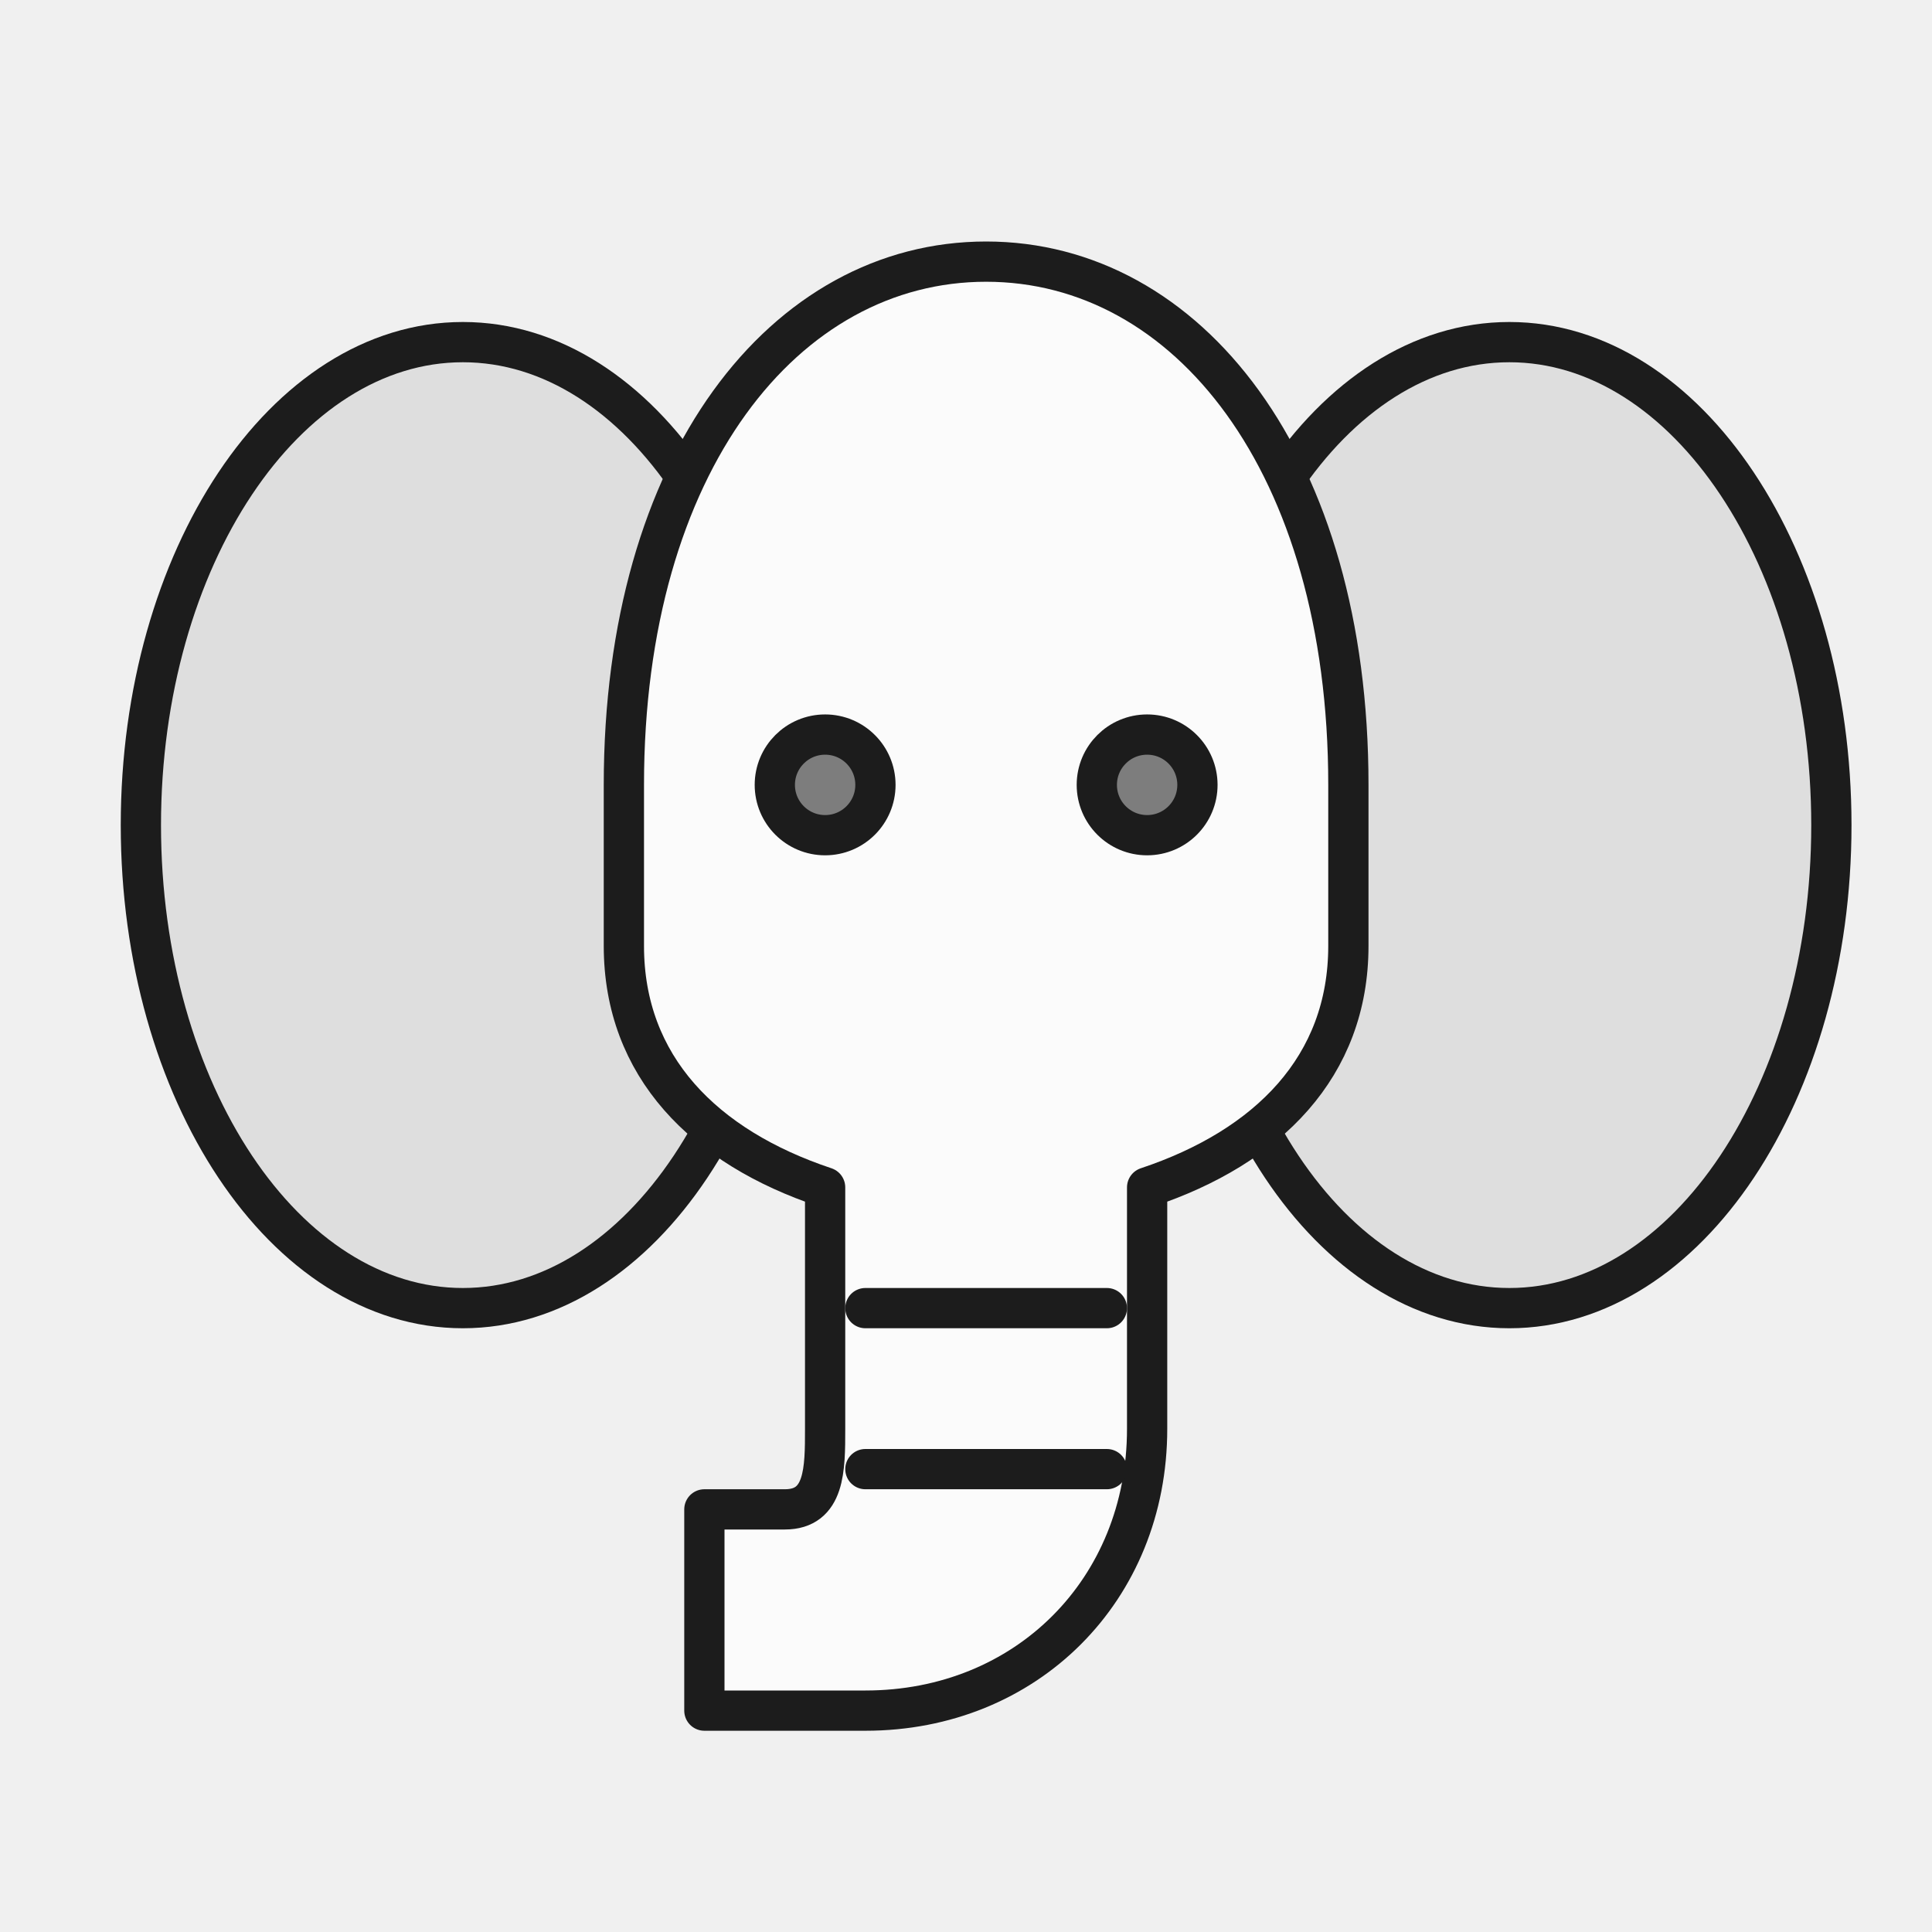
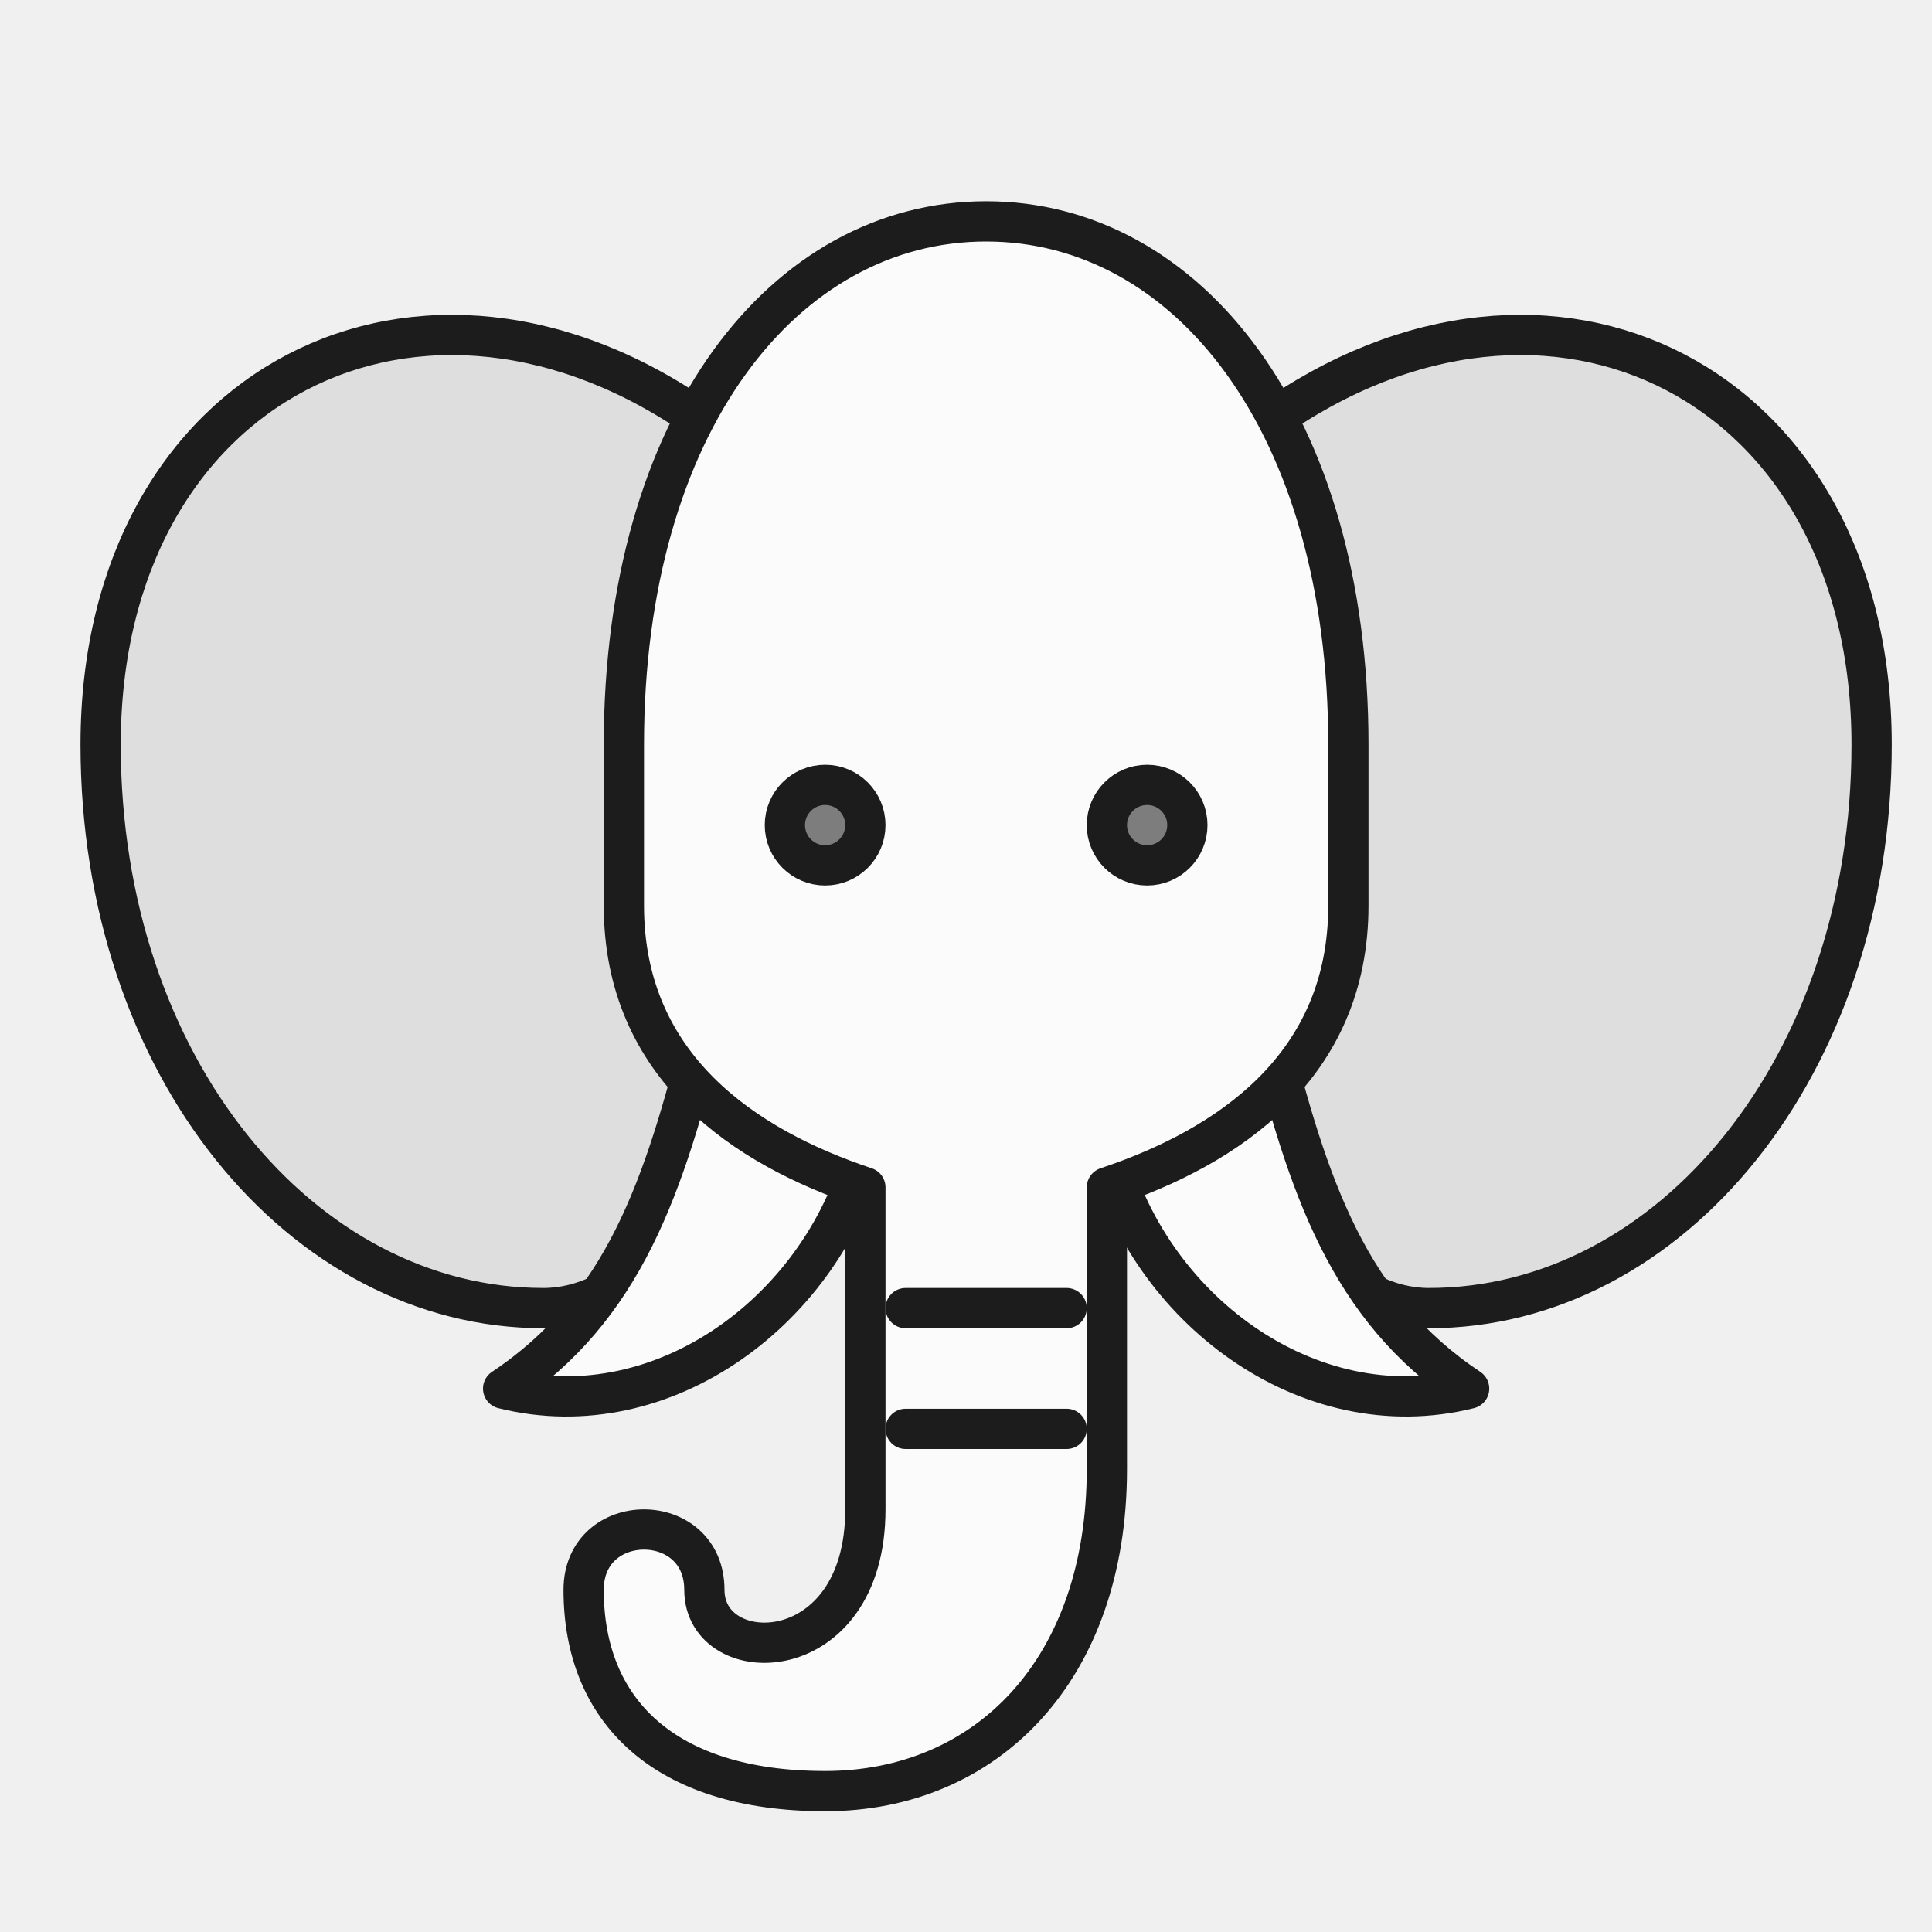
- <svg xmlns="http://www.w3.org/2000/svg" viewBox="0 0 96 96" role="img" aria-label="Elephant head">
+ <svg xmlns="http://www.w3.org/2000/svg" viewBox="0 0 96 96" role="img" aria-label="Elephant head seen from the front">
  <style>.o{stroke:#1c1c1c;stroke-width:2;stroke-linejoin:round;stroke-linecap:round}.n{fill:none}.a{fill:#fbfbfb}.b{fill:#dedede}.c{fill:#b5b5b5}.d{fill:#7d7d7d}.t{stroke:#1c1c1c;stroke-width:2;stroke-linecap:round;fill:none}.so{stroke:#1c1c1c}.sb{stroke:#dedede}.sa{stroke:#fbfbfb}@media (prefers-color-scheme:dark){.o,.t,.so{stroke:#fff}.a{fill:#848484}.b{fill:#4a4a4a}.c{fill:#242424}.d{fill:#000}.sb{stroke:#4a4a4a}.sa{stroke:#848484}}</style>
-   <ellipse class="o b" cx="23" cy="41" rx="16" ry="24" />
-   <ellipse class="o b" cx="75" cy="41" rx="16" ry="24" />
-   <path class="o a" d="M31 39C31 23 39 13 49 13S67 23 67 39V47C67 53 63 57 57 59V71C57 79 51 85 43 85H35V75H39C41 75 41 73 41 71V59C35 57 31 53 31 47Z" />
-   <circle class="o d" cx="41" cy="39" r="2.5" />
-   <circle class="o d" cx="57" cy="39" r="2.5" />
-   <path class="t" d="M43 65h12M43 73h12" />
+   <path class="o b" d="M35 21C21 11 5 19 5 37C5 53 15 65 27 65C31 65 35 61 35 55Z" />
+   <path class="o b" d="M63 21C77 11 93 19 93 37C93 53 83 65 71 65C67 65 63 61 63 55Z" />
+   <path class="o a" d="M35 51C33 59 31 65 25 69C33 71 41 65 43 57Z" />
+   <path class="o a" d="M63 51C65 59 67 65 73 69C65 71 57 65 55 57Z" />
+   <path class="o a" d="M31 37C31 21 39 11 49 11C59 11 67 21 67 37V45C67 53 61 57 55 59V73C55 83 49 89 41 89C33 89 29 85 29 79C29 75 35 75 35 79C35 83 43 83 43 75V59C37 57 31 53 31 45Z" />
+   <path class="t" d="M45 65h8M45 71h8" />
+   <circle class="o d" cx="41" cy="41" r="2" />
+   <circle class="o d" cx="57" cy="41" r="2" />
</svg>
